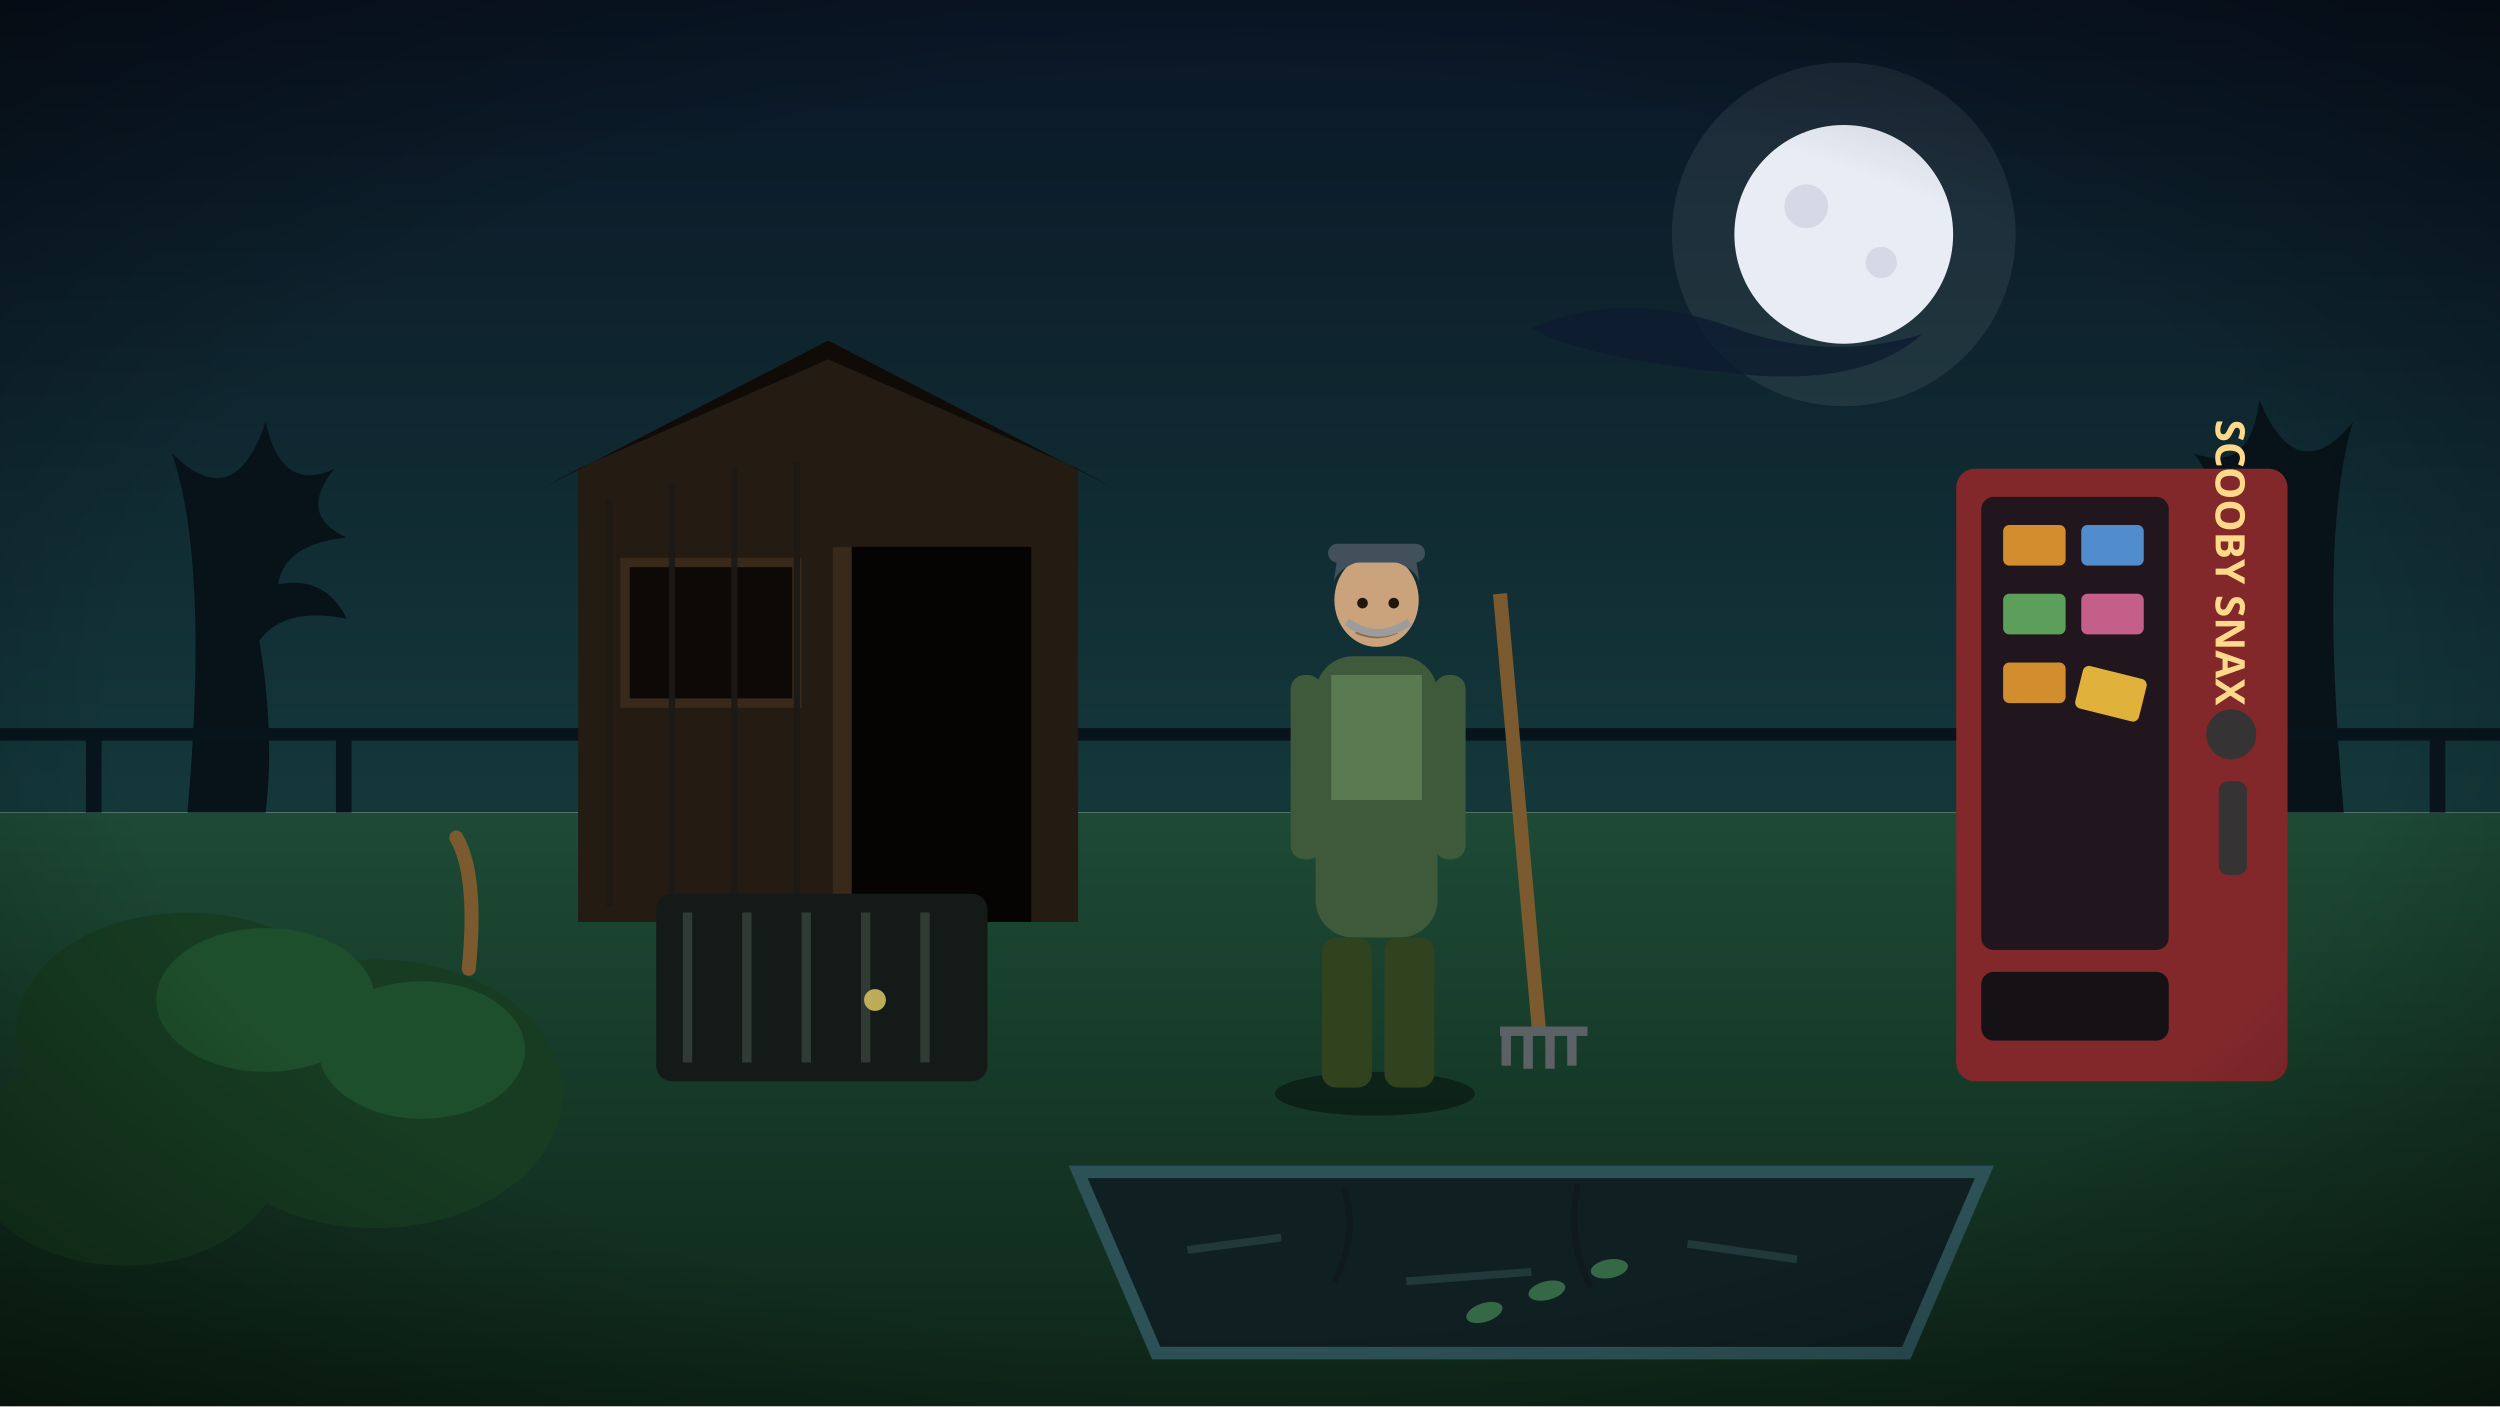
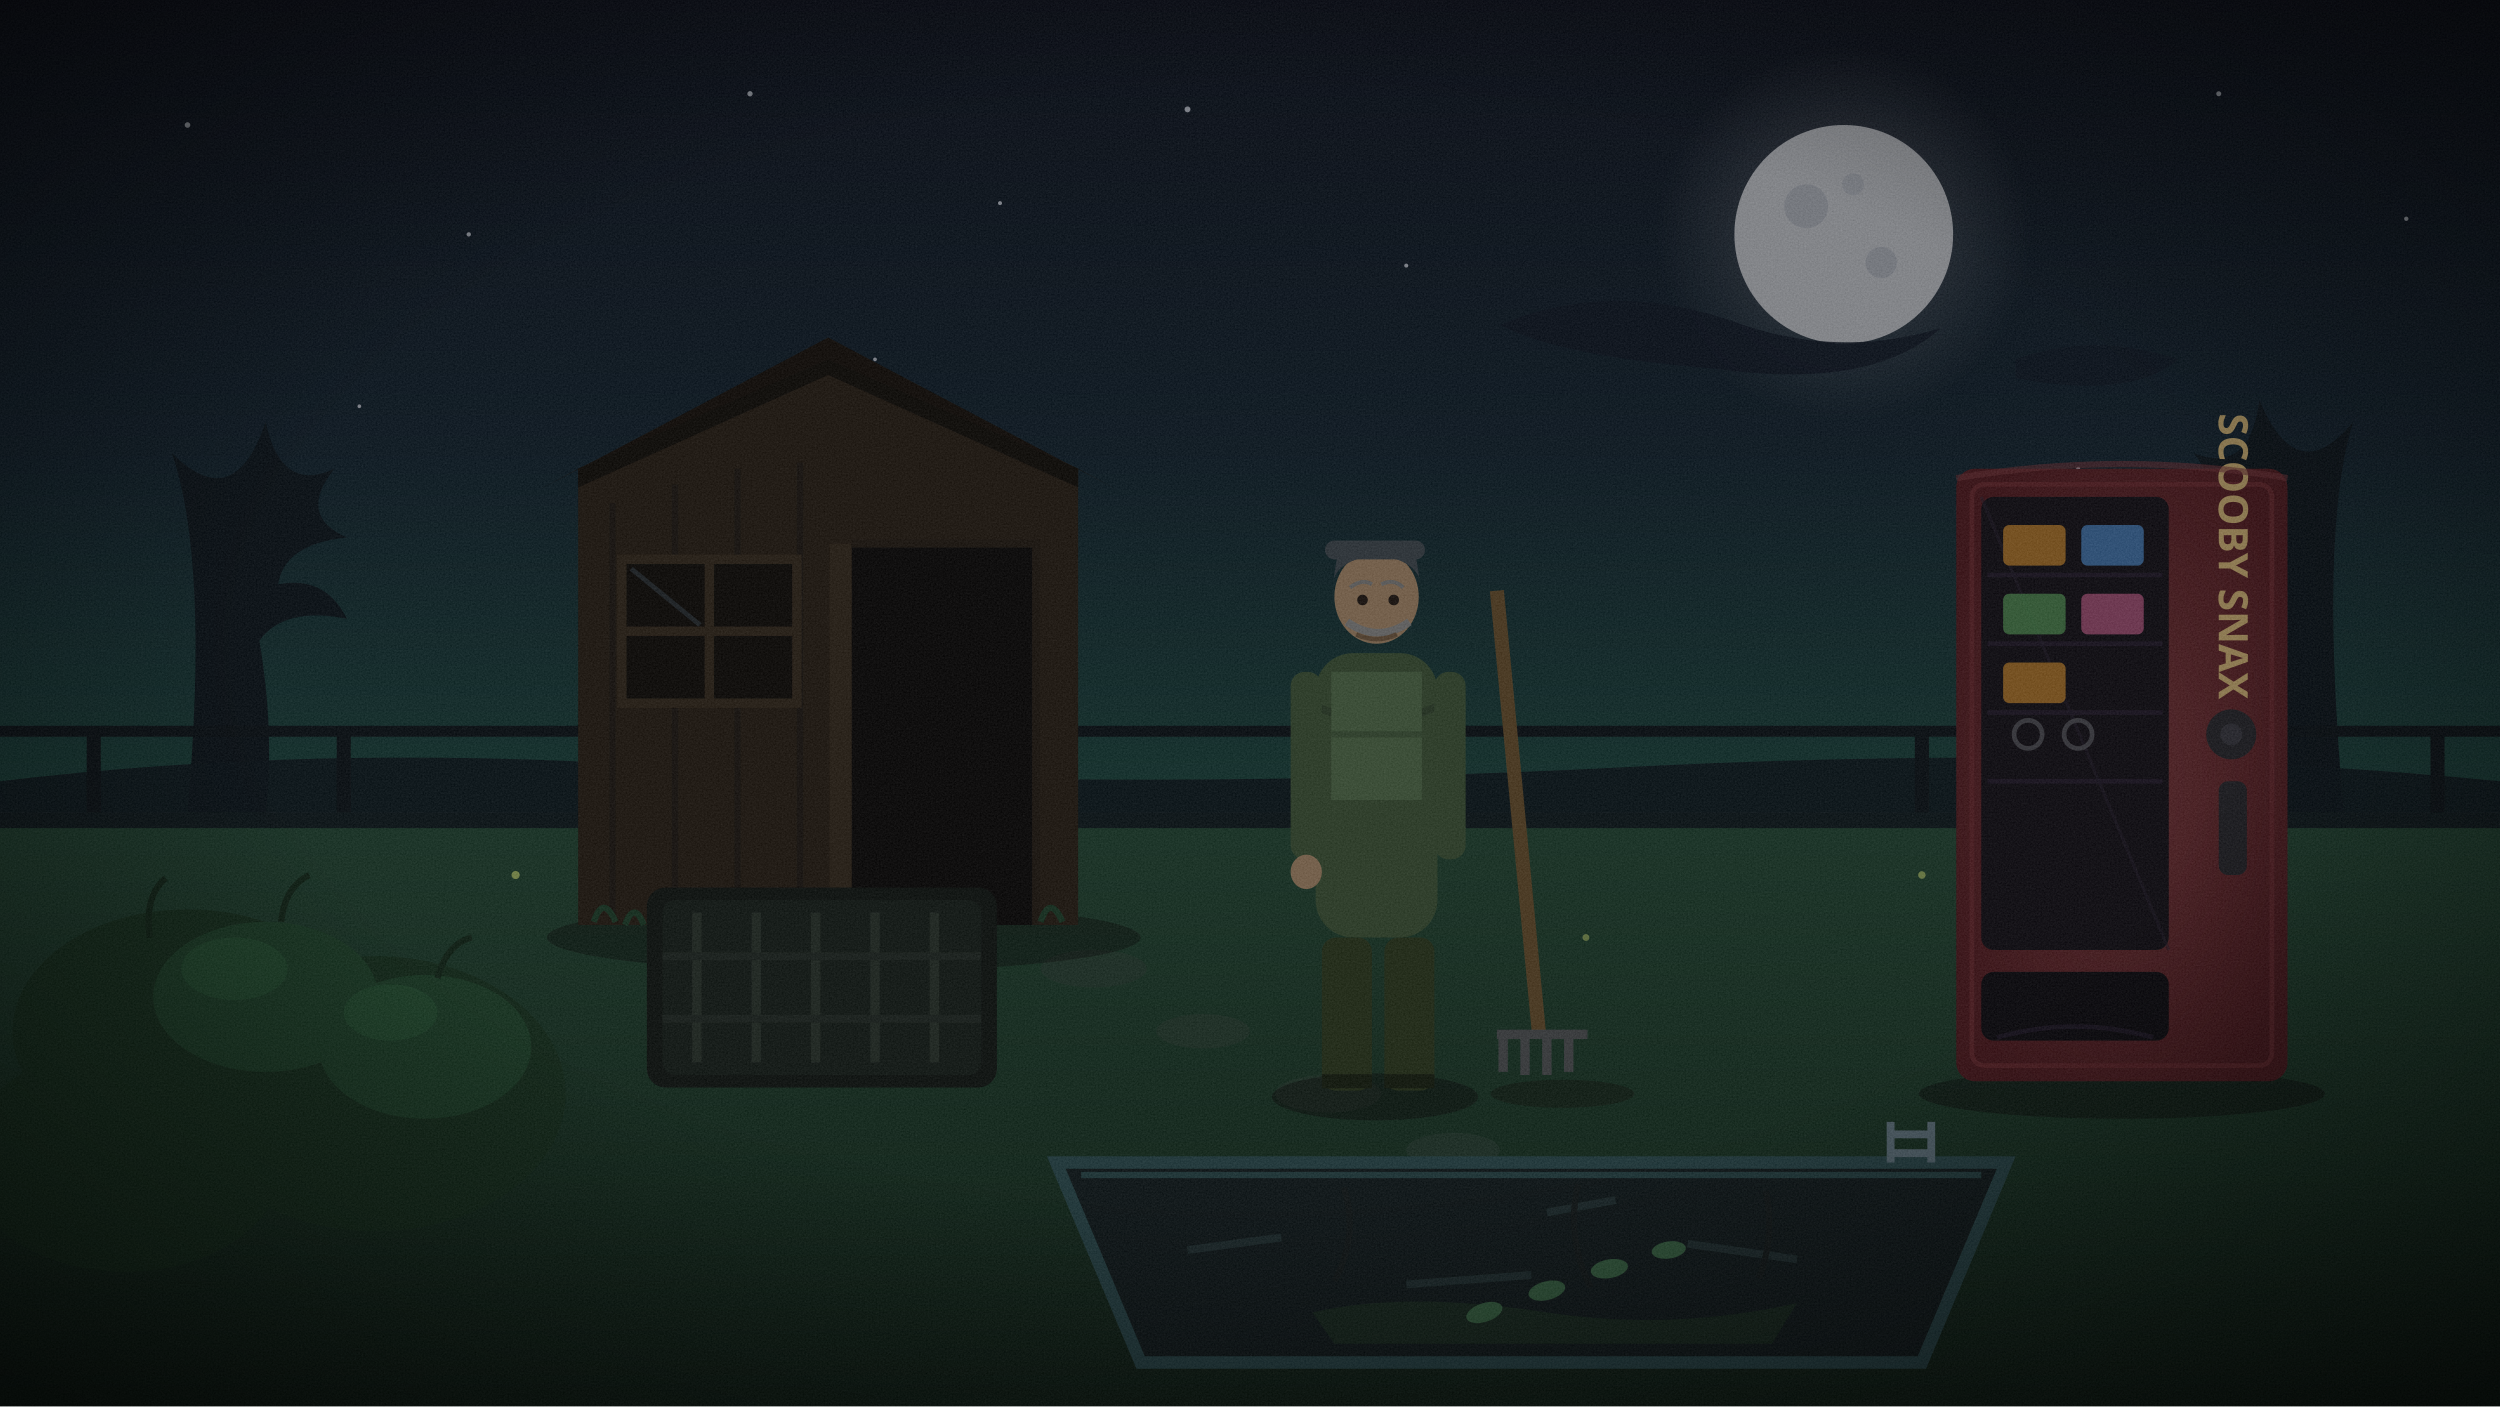
<svg xmlns="http://www.w3.org/2000/svg" width="1600" height="900" viewBox="0 0 1600 900">
  <defs>
    <linearGradient id="skyg" x1="0" y1="0" x2="0" y2="1">
-       <stop offset="0%" stop-color="#0a1626" />
-       <stop offset="100%" stop-color="#14383a" />
+       <stop offset="0%" stop-color="#060d1e" />
+       <stop offset="55%" stop-color="#0c2233" />
+       <stop offset="100%" stop-color="#175046" />
    </linearGradient>
    <linearGradient id="lawng" x1="0" y1="0" x2="0" y2="1">
-       <stop offset="0%" stop-color="#1d4a36" />
-       <stop offset="100%" stop-color="#0e2618" />
+       <stop offset="0%" stop-color="#22523a" />
+       <stop offset="60%" stop-color="#153b26" />
+       <stop offset="100%" stop-color="#0a2114" />
    </linearGradient>
-     <radialGradient id="vign2" cx="50%" cy="50%" r="75%">
-       <stop offset="60%" stop-color="#000" stop-opacity="0" />
-       <stop offset="100%" stop-color="#000" stop-opacity="0.55" />
+     <radialGradient id="moonhalo" cx="50%" cy="50%" r="50%">
+       <stop offset="0%" stop-color="#e8ecf5" stop-opacity="0.35" />
+       <stop offset="100%" stop-color="#e8ecf5" stop-opacity="0" />
    </radialGradient>
+     <radialGradient id="vign2" cx="50%" cy="46%" r="72%">
+       <stop offset="55%" stop-color="#000" stop-opacity="0" />
+       <stop offset="100%" stop-color="#000" stop-opacity="0.62" />
+     </radialGradient>
+     <radialGradient id="vendglow" cx="50%" cy="50%" r="60%">
+       <stop offset="0%" stop-color="#ff8f8f" stop-opacity="0.30" />
+       <stop offset="100%" stop-color="#ff8f8f" stop-opacity="0" />
+     </radialGradient>
+     <filter id="grain2">
+       <feTurbulence type="fractalNoise" baseFrequency="0.9" numOctaves="2" stitchTiles="stitch" />
+       <feColorMatrix type="saturate" values="0" />
+       <feComponentTransfer>
+         <feFuncA type="linear" slope="0.05" />
+       </feComponentTransfer>
+       <feComposite operator="over" in2="SourceGraphic" />
+     </filter>
  </defs>
  <rect width="1600" height="520" fill="url(#skyg)" />
  <rect y="520" width="1600" height="380" fill="url(#lawng)" />
-   <circle cx="1180" cy="150" r="70" fill="#e8ecf5" />
-   <circle cx="1156" cy="132" r="14" fill="#c9cfdd" opacity="0.7" />
-   <circle cx="1204" cy="168" r="10" fill="#c9cfdd" opacity="0.7" />
-   <circle cx="1180" cy="150" r="110" fill="#e8ecf5" opacity="0.08" />
-   <path d="M980 210 q60 -26 130 0 q60 22 120 4 q-40 36 -130 24 q-90 -10 -120 -28" fill="#0d1c30" opacity="0.8" />
-   <g fill="#071219">
+   <g fill="#dfe6f5">
+     <circle cx="120" cy="80" r="1.8" />
+     <circle cx="300" cy="150" r="1.4" />
+     <circle cx="480" cy="60" r="1.7" />
+     <circle cx="640" cy="130" r="1.3" />
+     <circle cx="760" cy="70" r="1.9" />
+     <circle cx="900" cy="170" r="1.3" />
+     <circle cx="1420" cy="60" r="1.6" />
+     <circle cx="1540" cy="140" r="1.4" />
+     <circle cx="230" cy="260" r="1.2" />
+     <circle cx="560 " cy="230" r="1.2" />
+     <circle cx="1330" cy="300" r="1.3" />
+   </g>
+   <circle cx="1180" cy="150" r="120" fill="url(#moonhalo)" />
+   <circle cx="1180" cy="150" r="70" fill="#eaeef7" />
+   <circle cx="1156" cy="132" r="14" fill="#cad0de" opacity="0.8" />
+   <circle cx="1204" cy="168" r="10" fill="#cad0de" opacity="0.8" />
+   <circle cx="1186" cy="118" r="7" fill="#cad0de" opacity="0.6" />
+   <path d="M960 208 q70 -30 150 -2 q66 24 132 4 q-44 40 -144 26 q-100 -8 -138 -28" fill="#081326" opacity="0.85" />
+   <path d="M1290 230 q50 -18 104 0 q-30 26 -104 12 Z" fill="#081326" opacity="0.7" />
+   <g fill="#04101a">
    <path d="M120 520 q14 -160 -10 -230 q40 40 60 -20 q10 46 44 30 q-24 30 8 44 q-40 4 -44 30 q30 -6 44 22 q-40 -8 -56 14 q10 60 4 110 Z" />
    <path d="M1500 520 q-16 -180 6 -250 q-36 44 -60 -14 q-6 48 -42 34 q22 28 -10 42 q42 2 46 28 q-32 -4 -44 24 q40 -10 54 12 q-8 66 -2 124 Z" />
+     <path d="M1360 520 q-8 -110 4 -150 q-24 28 -40 -8 q-2 32 -28 22 q14 20 -8 28 q28 2 30 20 q-20 -4 -28 16 q26 -6 36 8 q-6 40 -2 64 Z" opacity="0.8" />
  </g>
-   <g stroke="#08141c" stroke-width="10">
-     <path d="M0 470 H1600" stroke-width="8" />
-     <path d="M60 470 V520 M220 470 V520 M1340 470 V520 M1560 470 V520" />
+   <path d="M0 500 q200 -24 420 -10 q300 18 640 0 q300 -14 540 10 V530 H0 Z" fill="#06131c" opacity="0.9" />
+   <g stroke="#050f16" stroke-width="9">
+     <path d="M0 468 H1600" stroke-width="7" />
+     <path d="M60 468 V520 M220 468 V520 M380 468 V524 M1230 468 V520 M1400 468 V520 M1560 468 V520" />
  </g>
-   <path d="M370 300 L530 230 L690 300 V590 H370 Z" fill="#241b12" />
-   <path d="M348 312 L530 218 L712 312 L690 300 L530 230 L370 300 Z" fill="#100b06" />
-   <rect x="400" y="360" width="110" height="90" fill="#0c0906" />
-   <path d="M400 360 h110 v90 h-110 z" fill="none" stroke="#38291a" stroke-width="6" />
-   <rect x="545" y="350" width="115" height="240" fill="#050403" />
-   <rect x="533" y="350" width="12" height="240" fill="#38291a" />
-   <g stroke="#1c1815" stroke-width="4" opacity="0.9">
-     <path d="M390 320 V580 M430 310 V580 M470 300 V580 M510 296 V590" />
+   <g fill="#2c4a3a" opacity="0.8">
+     <ellipse cx="700" cy="620" rx="34" ry="12" />
+     <ellipse cx="770" cy="660" rx="30" ry="11" />
+     <ellipse cx="850" cy="700" rx="34" ry="12" />
+     <ellipse cx="930" cy="736" rx="30" ry="11" />
  </g>
-   <rect x="420" y="572" width="212" height="120" rx="10" fill="#141a17" />
-   <g stroke="#2f3b34" stroke-width="6">
-     <path d="M440 584 v96 M478 584 v96 M516 584 v96 M554 584 v96 M592 584 v96" />
+   <g fill="#d9f27e">
+     <circle cx="330" cy="560" r="2.6" opacity="0.9" />
+     <circle cx="1015" cy="600" r="2.2" opacity="0.7" />
+     <circle cx="1230" cy="560" r="2.4" opacity="0.8" />
+     <circle cx="608" cy="545" r="2" opacity="0.6" />
  </g>
-   <circle cx="560" cy="640" r="7" fill="#d9c463" opacity="0.85" />
-   <g fill="#173c22">
-     <ellipse cx="120" cy="660" rx="110" ry="76" />
-     <ellipse cx="240" cy="700" rx="120" ry="86" />
-     <ellipse cx="80" cy="740" rx="100" ry="70" />
+   <ellipse cx="540" cy="600" rx="190" ry="22" fill="#000" opacity="0.4" />
+   <path d="M370 300 L530 226 L690 300 V592 H370 Z" fill="#2a1e12" />
+   <path d="M370 300 L530 226 L690 300 L690 312 L530 240 L370 312 Z" fill="#0d0803" />
+   <path d="M344 314 L530 216 L716 314 L690 300 L530 230 L370 300 Z" fill="#120b05" />
+   <g stroke="#1e1610" stroke-width="4" opacity="0.9">
+     <path d="M392 322 V584 M432 310 V584 M472 300 V588 M512 296 V592" />
  </g>
-   <g fill="#1e4f2c">
-     <ellipse cx="170" cy="640" rx="70" ry="46" />
-     <ellipse cx="270" cy="672" rx="66" ry="44" />
+   <rect x="398" y="358" width="112" height="92" rx="4" fill="#0a0703" />
+   <path d="M398 358 h112 v92 h-112 z M454 358 v92 M398 404 h112" stroke="#3b2c1c" stroke-width="6" fill="none" />
+   <path d="M404 364 l44 36" stroke="#68829c" stroke-width="3" opacity="0.35" />
+   <rect x="545" y="348" width="118" height="244" fill="#040302" />
+   <rect x="531" y="348" width="14" height="244" fill="#3b2c1c" />
+   <path d="M545 348 h118 v244" stroke="#241a10" stroke-width="5" fill="none" />
+   <path d="M380 590 q6 -18 14 0 M400 592 q6 -16 12 0 M666 590 q6 -18 14 0" stroke="#1d4a2e" stroke-width="4" fill="none" />
+   <rect x="414" y="568" width="224" height="128" rx="12" fill="#0d1411" />
+   <rect x="424" y="576" width="204" height="112" rx="8" fill="#15201a" />
+   <g stroke="#2c3a31" stroke-width="6">
+     <path d="M446 584 v96 M484 584 v96 M522 584 v96 M560 584 v96 M598 584 v96" />
  </g>
-   <path d="M300 620 q6 -60 -8 -84" stroke="#7a5a2e" stroke-width="9" fill="none" stroke-linecap="round" />
+   <path d="M424 612 h204 M424 652 h204" stroke="#232f28" stroke-width="5" />
+   <g fill="#153a20">
+     <ellipse cx="120" cy="660" rx="112" ry="78" />
+     <ellipse cx="240" cy="700" rx="122" ry="88" />
+     <ellipse cx="80" cy="742" rx="102" ry="72" />
+   </g>
+   <g fill="#1e5230">
+     <ellipse cx="170" cy="638" rx="72" ry="48" />
+     <ellipse cx="272" cy="670" rx="68" ry="46" />
+   </g>
+   <g fill="#2a6e40" opacity="0.7">
+     <ellipse cx="150" cy="620" rx="34" ry="20" />
+     <ellipse cx="250" cy="648" rx="30" ry="18" />
+   </g>
+   <path d="M96 600 q-4 -26 10 -38 M180 590 q2 -22 18 -30 M280 626 q6 -22 22 -26" stroke="#0e2c18" stroke-width="4" fill="none" />
  <g>
-     <ellipse cx="880" cy="700" rx="64" ry="14" fill="#000" opacity="0.4" />
-     <rect x="842" y="420" width="78" height="180" rx="24" fill="#3f5a3a" />
-     <rect x="852" y="432" width="58" height="80" fill="#5a7a52" />
-     <rect x="846" y="600" width="32" height="96" rx="9" fill="#31421f" />
-     <rect x="886" y="600" width="32" height="96" rx="9" fill="#31421f" />
-     <rect x="826" y="432" width="20" height="118" rx="9" fill="#3f5a3a" />
-     <rect x="918" y="432" width="20" height="118" rx="9" fill="#3f5a3a" />
-     <path d="M960 380 L985 660" stroke="#7a5a2e" stroke-width="9" />
-     <path d="M960 660 h56 M964 660 v22 M978 662 v22 M992 662 v22 M1006 660 v22" stroke="#5c6165" stroke-width="6" />
-     <ellipse cx="881" cy="384" rx="27" ry="30" fill="#caa27c" />
-     <path d="M853 376 a28 18 0 0 1 56 0 l-4 -26 h-48 Z" fill="#42505c" />
-     <rect x="850" y="348" width="62" height="12" rx="6" fill="#42505c" />
-     <circle cx="872" cy="386" r="3.4" fill="#20160e" />
-     <circle cx="892" cy="386" r="3.4" fill="#20160e" />
-     <path d="M868 404 q13 6 26 0" stroke="#8a6a4a" stroke-width="3" fill="none" />
-     <path d="M862 398 q20 14 40 0" stroke="#9c9c9c" stroke-width="5" fill="none" />
+     <ellipse cx="880" cy="702" rx="66" ry="15" fill="#000" opacity="0.45" />
+     <rect x="842" y="418" width="78" height="182" rx="24" fill="#46653f" />
+     <path d="M842 452 q40 18 78 0" stroke="#395234" stroke-width="5" fill="none" />
+     <rect x="852" y="430" width="58" height="82" fill="#5f8256" />
+     <path d="M852 470 h58" stroke="#4a6a44" stroke-width="4" />
+     <rect x="846" y="600" width="32" height="98" rx="9" fill="#31421f" />
+     <rect x="886" y="600" width="32" height="98" rx="9" fill="#31421f" />
+     <path d="M846 692 h32 M886 692 h32" stroke="#14200c" stroke-width="9" />
+     <rect x="826" y="430" width="20" height="120" rx="9" fill="#46653f" />
+     <rect x="918" y="430" width="20" height="120" rx="9" fill="#46653f" />
+     <ellipse cx="836" cy="558" rx="10" ry="11" fill="#cfa77e" />
+     <path d="M958 378 L985 662" stroke="#7c5c30" stroke-width="9" />
+     <path d="M958 662 h58 M962 662 v24 M976 664 v24 M990 664 v24 M1004 662 v24" stroke="#5c6165" stroke-width="6" />
+     <ellipse cx="1000" cy="700" rx="46" ry="9" fill="#132a1a" />
+     <ellipse cx="881" cy="382" rx="27" ry="30" fill="#cfa77e" />
+     <path d="M853 374 a28 18 0 0 1 56 0 l-4 -26 h-48 Z" fill="#48545f" />
+     <rect x="848" y="346" width="64" height="12" rx="6" fill="#48545f" />
+     <circle cx="872" cy="384" r="3.4" fill="#221710" />
+     <circle cx="892" cy="384" r="3.4" fill="#221710" />
+     <path d="M864 376 q8 -6 14 -2 M884 374 q8 -4 14 2" stroke="#9c9c9c" stroke-width="2.5" fill="none" />
+     <path d="M862 398 q20 14 40 0" stroke="#a8a8a8" stroke-width="5" fill="none" />
+     <path d="M868 406 q13 6 26 0" stroke="#8a6a4a" stroke-width="3" fill="none" />
  </g>
-   <rect x="1252" y="300" width="212" height="392" rx="12" fill="#7c1f27" />
-   <rect x="1268" y="318" width="120" height="290" rx="8" fill="#160d18" />
-   <g font-family="Trebuchet MS" font-weight="bold">
-     <text x="1418" y="360" font-size="26" fill="#ffd98a" text-anchor="middle" transform="rotate(90 1418 360)">SCOOBY SNAX</text>
-   </g>
+   <ellipse cx="1358" cy="700" rx="130" ry="16" fill="#000" opacity="0.45" />
+   <rect x="1252" y="300" width="212" height="392" rx="12" fill="#5e161e" />
+   <rect x="1252" y="300" width="212" height="392" rx="12" fill="url(#vendglow)" />
+   <rect x="1262" y="310" width="192" height="372" rx="8" fill="none" stroke="#7c2830" stroke-width="3" />
+   <rect x="1268" y="318" width="120" height="290" rx="8" fill="#0f0a14" />
+   <path d="M1268 318 l120 290" stroke="#2b2138" stroke-width="2" opacity="0.5" />
+   <text x="1420" y="356" font-family="Trebuchet MS" font-size="26" font-weight="bold" fill="#ffd98a" text-anchor="middle" transform="rotate(90 1420 356)">SCOOBY SNAX</text>
  <g opacity="0.95">
+     <path d="M1272 368 h112 M1272 412 h112 M1272 456 h112 M1272 500 h112" stroke="#241a30" stroke-width="3" />
    <rect x="1282" y="336" width="40" height="26" rx="4" fill="#d98f2b" />
    <rect x="1332" y="336" width="40" height="26" rx="4" fill="#4a8fd9" />
    <rect x="1282" y="380" width="40" height="26" rx="4" fill="#57a35c" />
    <rect x="1332" y="380" width="40" height="26" rx="4" fill="#c95c8f" />
    <rect x="1282" y="424" width="40" height="26" rx="4" fill="#d98f2b" />
-     <rect x="1330" y="430" width="42" height="28" rx="4" fill="#e8b73a" transform="rotate(14 1351 444)" />
+     <circle cx="1330" cy="470" r="9" fill="none" stroke="#5c5c66" stroke-width="3" />
+     <circle cx="1298" cy="470" r="9" fill="none" stroke="#5c5c66" stroke-width="3" />
  </g>
-   <rect x="1268" y="622" width="120" height="44" rx="8" fill="#0b0710" />
-   <circle cx="1428" cy="470" r="16" fill="#2b2b30" />
-   <rect x="1420" y="500" width="18" height="60" rx="6" fill="#2b2b30" />
-   <rect x="1252" y="300" width="212" height="392" rx="12" fill="#ffd98a" opacity="0.05" />
-   <path d="M690 750 L1270 750 L1220 866 L740 866 Z" fill="#0f1f22" />
-   <path d="M690 750 L1270 750 L1220 866 L740 866 Z" fill="none" stroke="#2c5257" stroke-width="8" />
-   <path d="M760 800 l60 -8 M900 820 l80 -6 M1080 796 l70 10" stroke="#22393c" stroke-width="5" />
-   <path d="M860 760 q10 30 -6 60 M1010 758 q-8 34 8 66" stroke="#101a1c" stroke-width="4" fill="none" />
-   <g fill="#3e7a4e" opacity="0.8">
+   <rect x="1268" y="622" width="120" height="44" rx="8" fill="#07040c" />
+   <path d="M1278 664 q50 -14 100 0" stroke="#1d1428" stroke-width="3" fill="none" />
+   <circle cx="1428" cy="470" r="16" fill="#26262e" />
+   <circle cx="1428" cy="470" r="7" fill="#3d3d48" />
+   <rect x="1420" y="500" width="18" height="60" rx="6" fill="#26262e" />
+   <path d="M1252 306 q106 -18 212 0" stroke="#8f3a42" stroke-width="4" fill="none" opacity="0.6" />
+   <path d="M676 744 L1284 744 L1230 872 L730 872 Z" fill="#0c1b1e" />
+   <path d="M676 744 L1284 744 L1230 872 L730 872 Z" fill="none" stroke="#2f5b60" stroke-width="8" />
+   <path d="M692 752 L1268 752" stroke="#3f7a80" stroke-width="4" opacity="0.6" />
+   <g stroke="#22393c" stroke-width="5">
+     <path d="M760 800 l60 -8 M900 822 l80 -6 M1080 796 l70 10 M990 776 l44 -8" />
+   </g>
+   <path d="M860 760 q10 30 -6 60 M1010 758 q-8 34 8 66 M1130 762 q6 28 -4 56" stroke="#101a1c" stroke-width="4" fill="none" />
+   <path d="M1210 744 v-26 m26 26 v-26 m-26 8 h26 m-26 12 h26" stroke="#7c98a8" stroke-width="5" fill="none" />
+   <path d="M840 840 q60 -14 150 0 q80 12 160 -6 l-16 26 h-280 Z" fill="#1a3a24" opacity="0.7" />
+   <g fill="#4a8f5c" opacity="0.9">
    <ellipse cx="950" cy="840" rx="12" ry="6" transform="rotate(-18 950 840)" />
    <ellipse cx="990" cy="826" rx="12" ry="6" transform="rotate(-14 990 826)" />
    <ellipse cx="1030" cy="812" rx="12" ry="6" transform="rotate(-10 1030 812)" />
+     <ellipse cx="1068" cy="800" rx="11" ry="5.5" transform="rotate(-8 1068 800)" />
  </g>
+   <rect width="1600" height="900" filter="url(#grain2)" opacity="0.5" />
  <rect width="1600" height="900" fill="url(#vign2)" />
</svg>
